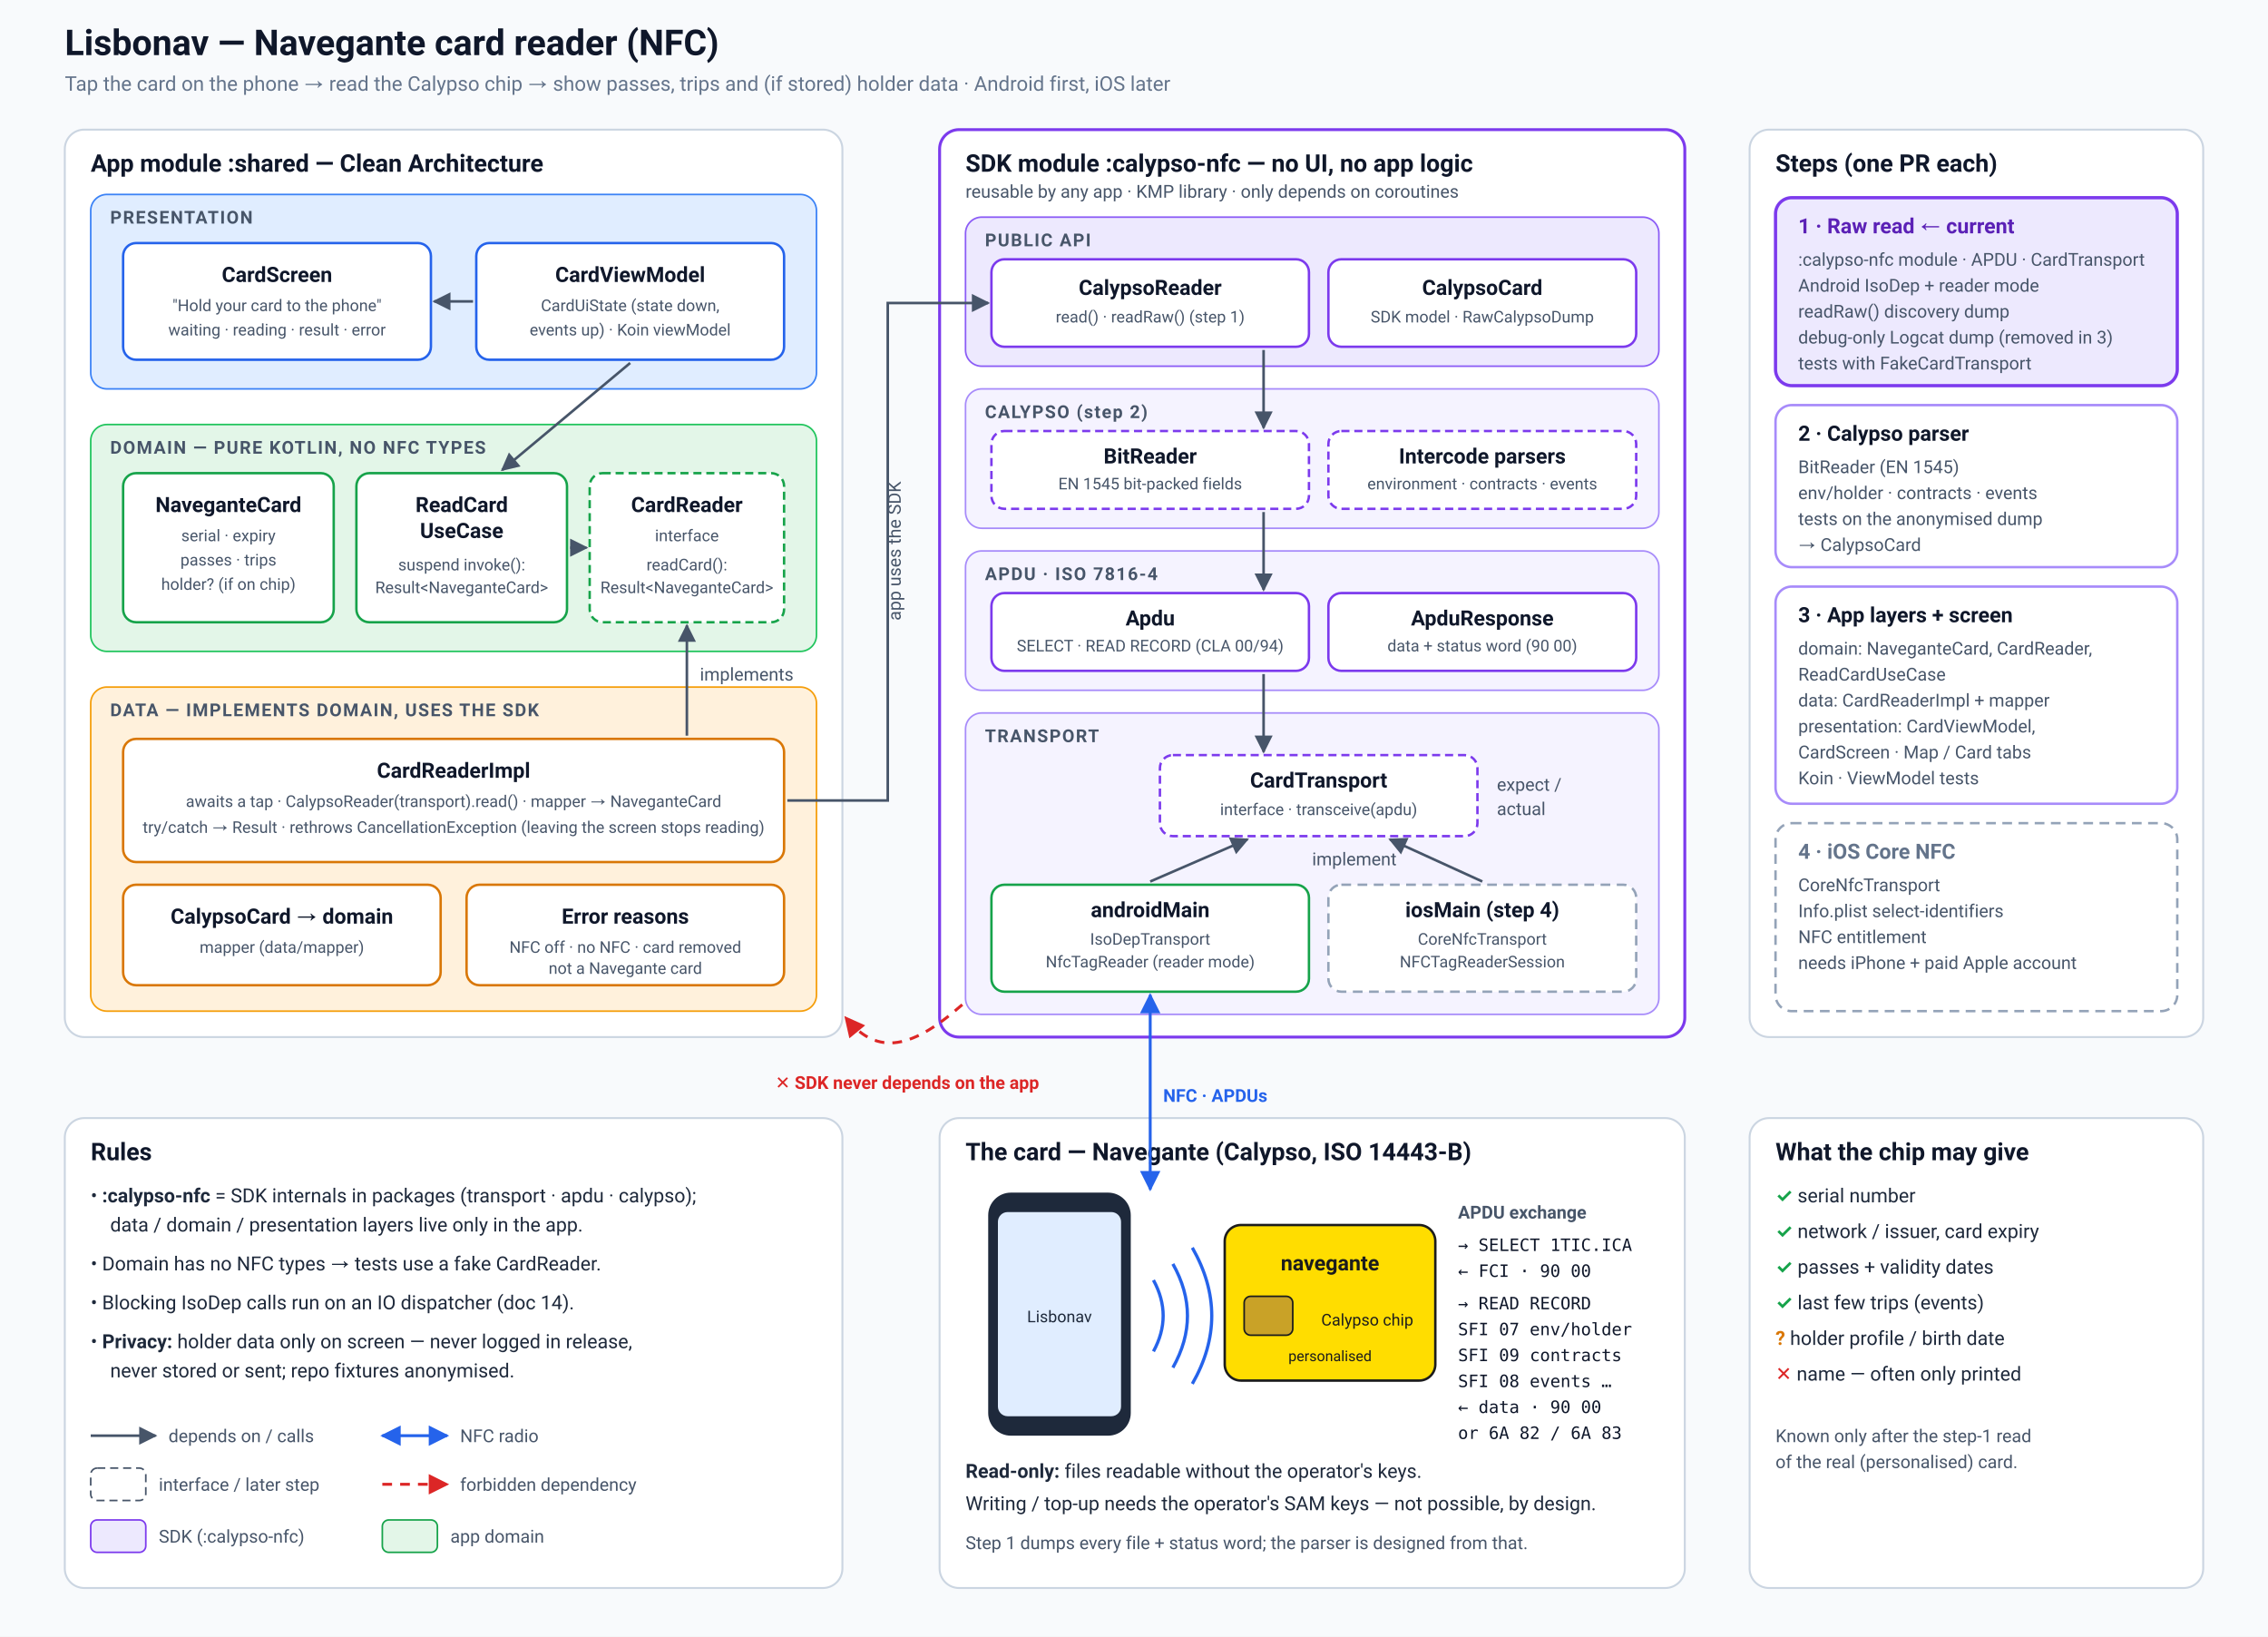
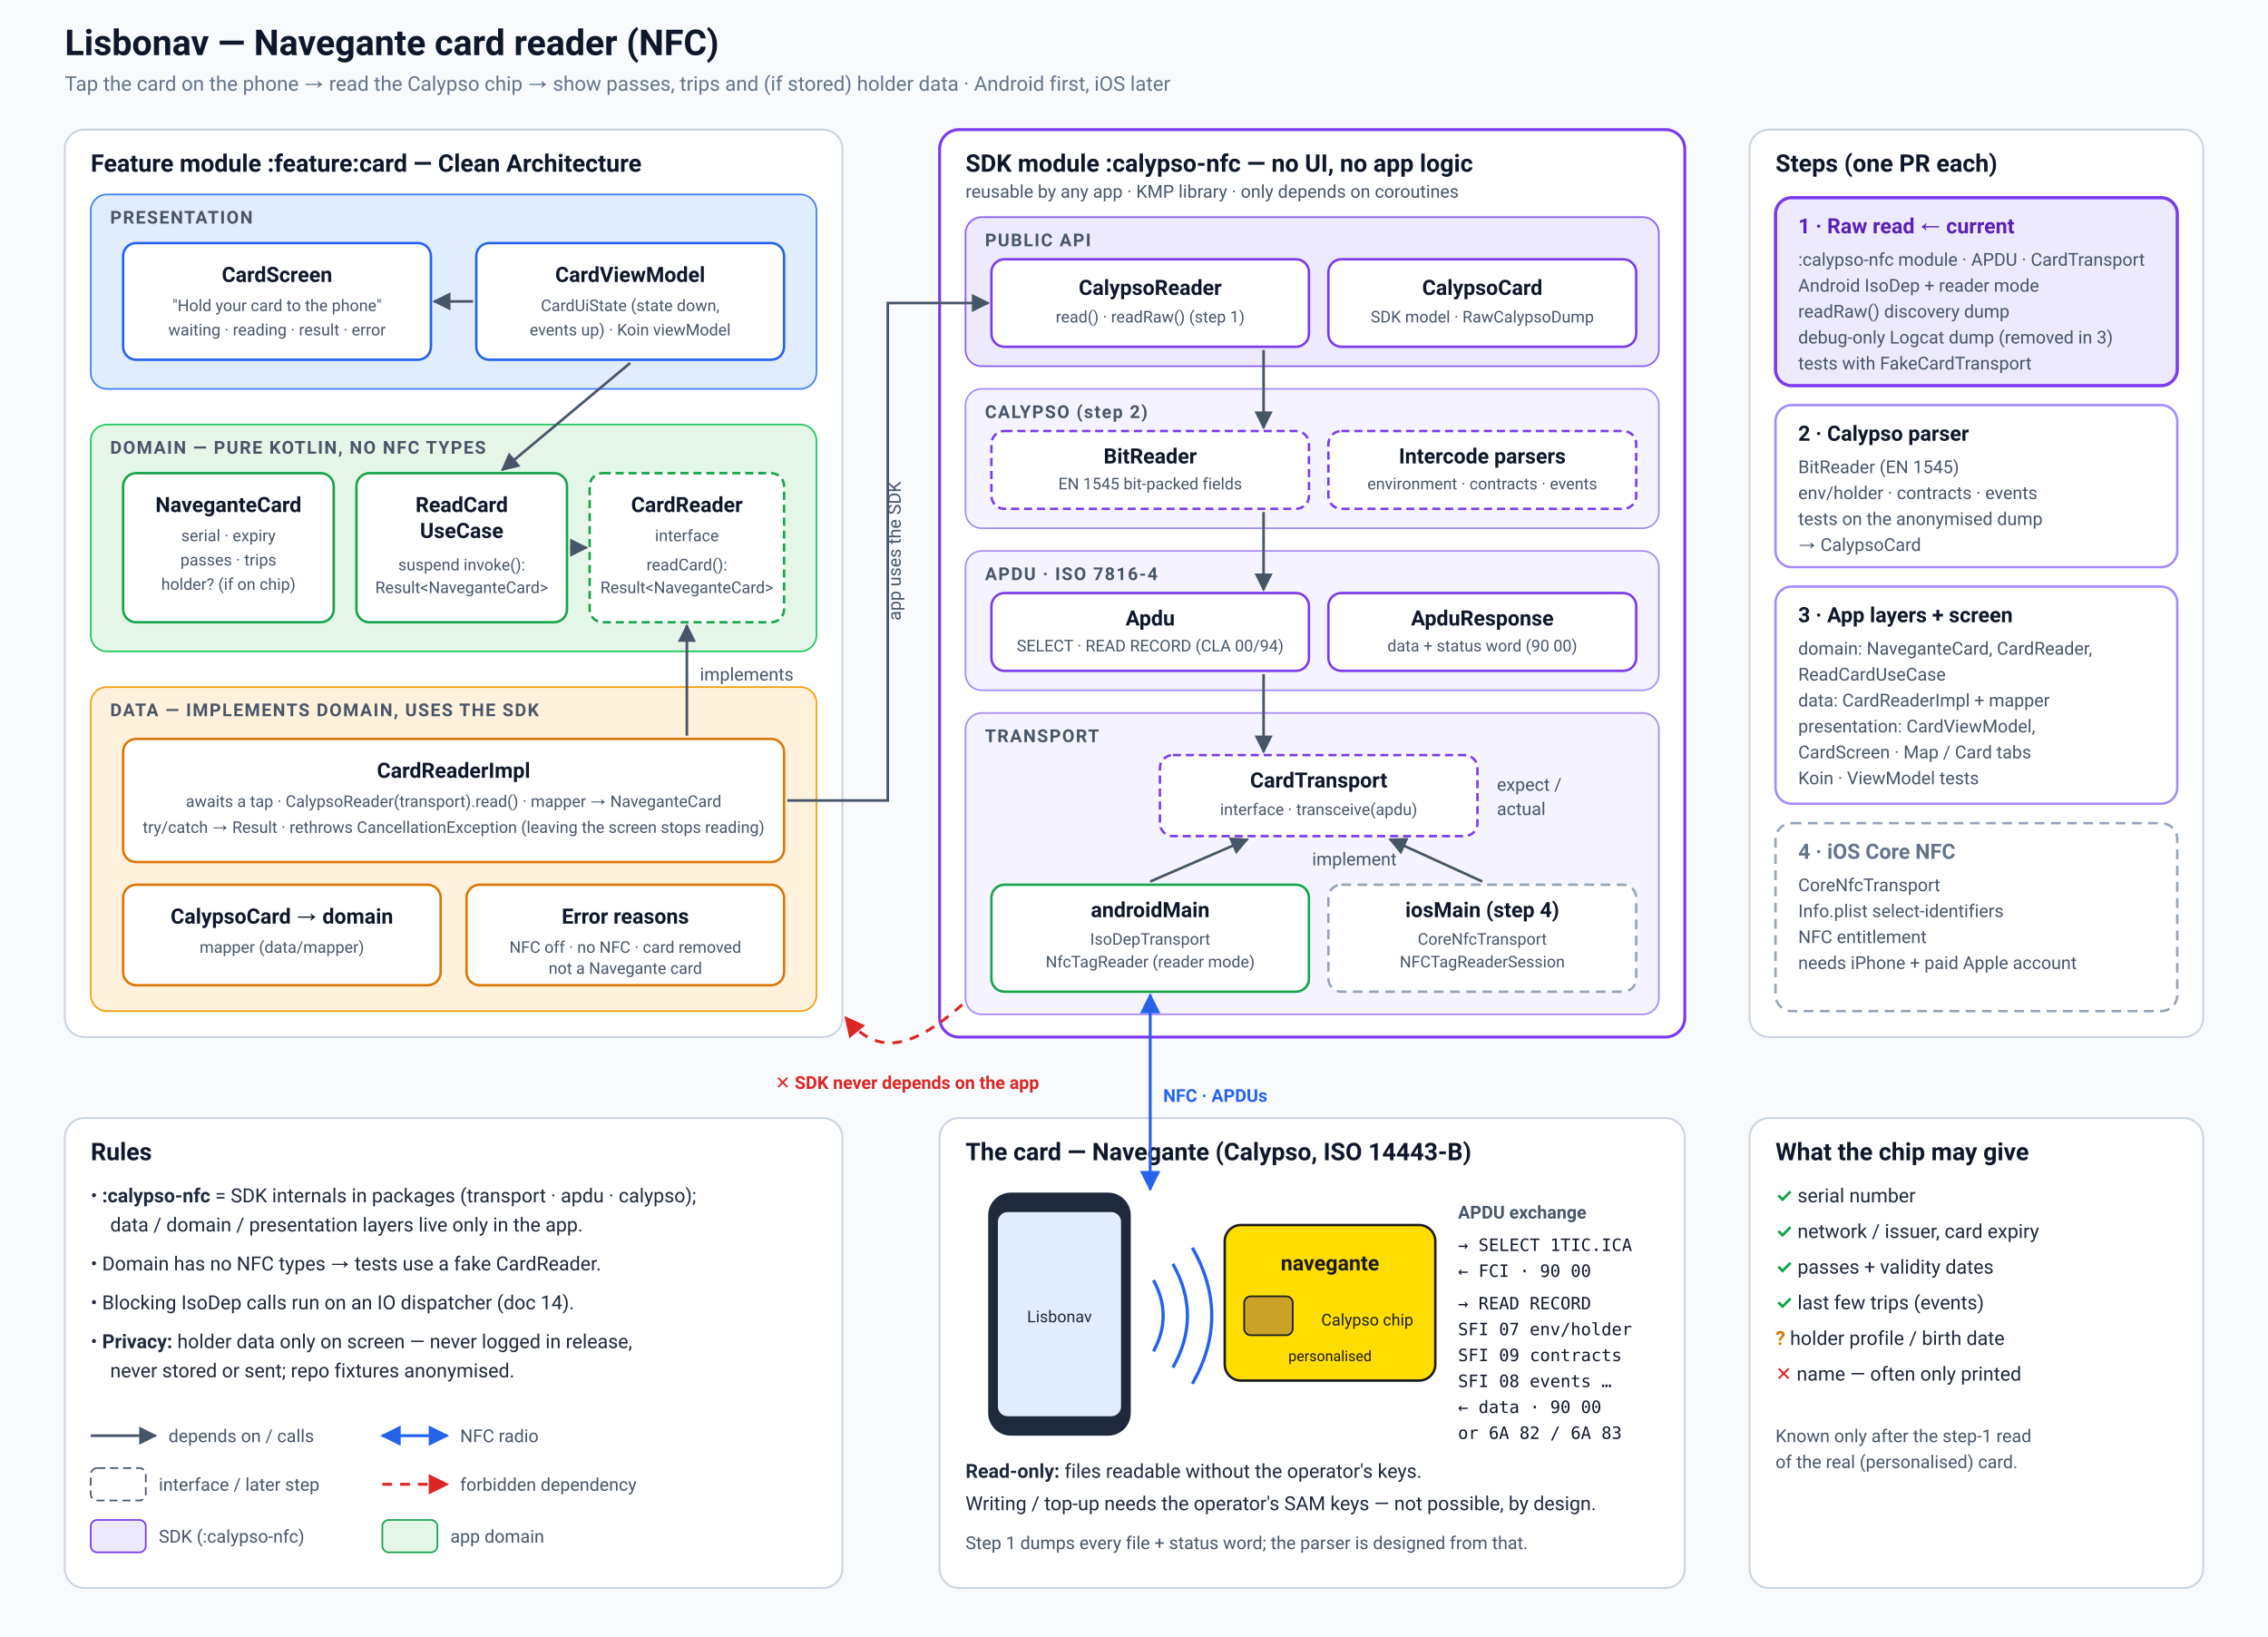
<svg xmlns="http://www.w3.org/2000/svg" viewBox="0 0 1400 1010" width="1400" height="1010" font-family="-apple-system, 'Segoe UI', Roboto, Helvetica, Arial, sans-serif">
  <defs>
    <marker id="arrow" viewBox="0 0 10 10" refX="9" refY="5" markerWidth="7" markerHeight="7" orient="auto-start-reverse">
      <path d="M0,0 L10,5 L0,10 z" fill="#475569" />
    </marker>
    <marker id="arrowBlue" viewBox="0 0 10 10" refX="9" refY="5" markerWidth="7" markerHeight="7" orient="auto-start-reverse">
      <path d="M0,0 L10,5 L0,10 z" fill="#2563EB" />
    </marker>
    <marker id="arrowRed" viewBox="0 0 10 10" refX="9" refY="5" markerWidth="7" markerHeight="7" orient="auto-start-reverse">
      <path d="M0,0 L10,5 L0,10 z" fill="#DC2626" />
    </marker>
    <style>
      .title { font-size: 22px; font-weight: 700; fill: #0F172A; }
      .sub { font-size: 12.5px; fill: #64748B; }
      .panelTitle { font-size: 15px; font-weight: 700; fill: #0F172A; }
      .band { font-size: 11px; font-weight: 700; letter-spacing: 0.8px; fill: #475569; }
      .box { font-size: 13px; font-weight: 700; fill: #0F172A; text-anchor: middle; }
      .boxsub { font-size: 10px; fill: #475569; text-anchor: middle; }
      .small { font-size: 11px; fill: #475569; }
      .note { font-size: 12px; fill: #1E293B; }
      .mono { font-family: Menlo, Consolas, monospace; font-size: 10.5px; fill: #0F172A; }
      .dep { stroke: #475569; stroke-width: 1.6; fill: none; marker-end: url(#arrow); }
      .nfc { stroke: #2563EB; stroke-width: 1.8; fill: none; marker-end: url(#arrowBlue); marker-start: url(#arrowBlue); }
      .panel { fill: #FFFFFF; stroke: #CBD5E1; stroke-width: 1.2; }
      .white { fill: #FFFFFF; stroke-width: 1.5; }
    </style>
  </defs>
  <rect width="1400" height="1010" fill="#F8FAFC" />
  <text x="40" y="34" class="title">Lisbonav — Navegante card reader (NFC)</text>
  <text x="40" y="56" class="sub">Tap the card on the phone → read the Calypso chip → show passes, trips and (if stored) holder data · Android first, iOS later</text>
  <rect x="40" y="80" width="480" height="560" rx="12" class="panel" />
-   <text x="56" y="106" class="panelTitle">App module  :shared  — Clean Architecture</text>
+   <text x="56" y="106" class="panelTitle">Feature module  :feature:card  — Clean Architecture</text>
  <rect x="56" y="120" width="448" height="120" rx="10" fill="#E0EDFF" stroke="#3B82F6" />
  <text x="68" y="138" class="band">PRESENTATION</text>
  <rect x="76" y="150" width="190" height="72" rx="8" class="white" stroke="#2563EB" />
  <text x="171" y="174" class="box">CardScreen</text>
  <text x="171" y="192" class="boxsub">"Hold your card to the phone"</text>
  <text x="171" y="207" class="boxsub">waiting · reading · result · error</text>
  <rect x="294" y="150" width="190" height="72" rx="8" class="white" stroke="#2563EB" />
  <text x="389" y="174" class="box">CardViewModel</text>
  <text x="389" y="192" class="boxsub">CardUiState (state down,</text>
  <text x="389" y="207" class="boxsub">events up) · Koin viewModel</text>
  <path d="M292 186 L268 186" class="dep" />
  <rect x="56" y="262" width="448" height="140" rx="10" fill="#E3F6E8" stroke="#22C55E" />
  <text x="68" y="280" class="band">DOMAIN  —  PURE KOTLIN, NO NFC TYPES</text>
  <rect x="76" y="292" width="130" height="92" rx="8" class="white" stroke="#16A34A" />
  <text x="141" y="316" class="box">NaveganteCard</text>
  <text x="141" y="334" class="boxsub">serial · expiry</text>
  <text x="141" y="349" class="boxsub">passes · trips</text>
  <text x="141" y="364" class="boxsub">holder? (if on chip)</text>
  <rect x="220" y="292" width="130" height="92" rx="8" class="white" stroke="#16A34A" />
  <text x="285" y="316" class="box">ReadCard</text>
  <text x="285" y="332" class="box">UseCase</text>
  <text x="285" y="352" class="boxsub">suspend invoke():</text>
  <text x="285" y="366" class="boxsub">Result&lt;NaveganteCard&gt;</text>
  <rect x="364" y="292" width="120" height="92" rx="8" class="white" stroke="#16A34A" stroke-dasharray="5 3" />
  <text x="424" y="316" class="box">CardReader</text>
  <text x="424" y="334" class="boxsub">interface</text>
  <text x="424" y="352" class="boxsub">readCard():</text>
  <text x="424" y="366" class="boxsub">Result&lt;NaveganteCard&gt;</text>
  <path d="M389 224 L310 290" class="dep" />
  <path d="M352 338 L362 338" class="dep" />
  <rect x="56" y="424" width="448" height="200" rx="10" fill="#FFF1DC" stroke="#F59E0B" />
  <text x="68" y="442" class="band">DATA  —  IMPLEMENTS DOMAIN, USES THE SDK</text>
  <rect x="76" y="456" width="408" height="76" rx="8" class="white" stroke="#D97706" />
  <text x="280" y="480" class="box">CardReaderImpl</text>
  <text x="280" y="498" class="boxsub">awaits a tap · CalypsoReader(transport).read() · mapper → NaveganteCard</text>
  <text x="280" y="514" class="boxsub">try/catch → Result · rethrows CancellationException (leaving the screen stops reading)</text>
  <rect x="76" y="546" width="196" height="62" rx="8" class="white" stroke="#D97706" />
  <text x="174" y="570" class="box">CalypsoCard → domain</text>
  <text x="174" y="588" class="boxsub">mapper (data/mapper)</text>
  <rect x="288" y="546" width="196" height="62" rx="8" class="white" stroke="#D97706" />
  <text x="386" y="570" class="box">Error reasons</text>
  <text x="386" y="588" class="boxsub">NFC off · no NFC · card removed</text>
  <text x="386" y="601" class="boxsub">not a Navegante card</text>
  <path d="M424 454 L424 386" class="dep" />
  <text x="432" y="420" class="small">implements</text>
  <rect x="580" y="80" width="460" height="560" rx="12" fill="#FFFFFF" stroke="#7C3AED" stroke-width="1.8" />
  <text x="596" y="106" class="panelTitle">SDK module  :calypso-nfc  — no UI, no app logic</text>
  <text x="596" y="122" class="small">reusable by any app · KMP library · only depends on coroutines</text>
  <rect x="596" y="134" width="428" height="92" rx="10" fill="#EDE9FE" stroke="#8B5CF6" />
  <text x="608" y="152" class="band">PUBLIC API</text>
  <rect x="612" y="160" width="196" height="54" rx="8" class="white" stroke="#7C3AED" />
  <text x="710" y="182" class="box">CalypsoReader</text>
  <text x="710" y="199" class="boxsub">read() · readRaw() (step 1)</text>
  <rect x="820" y="160" width="190" height="54" rx="8" class="white" stroke="#7C3AED" />
  <text x="915" y="182" class="box">CalypsoCard</text>
  <text x="915" y="199" class="boxsub">SDK model · RawCalypsoDump</text>
  <rect x="596" y="240" width="428" height="86" rx="10" fill="#F5F3FF" stroke="#A78BFA" />
  <text x="608" y="258" class="band">CALYPSO  (step 2)</text>
  <rect x="612" y="266" width="196" height="48" rx="8" class="white" stroke="#7C3AED" stroke-dasharray="5 3" />
  <text x="710" y="286" class="box">BitReader</text>
  <text x="710" y="302" class="boxsub">EN 1545 bit-packed fields</text>
  <rect x="820" y="266" width="190" height="48" rx="8" class="white" stroke="#7C3AED" stroke-dasharray="5 3" />
  <text x="915" y="286" class="box">Intercode parsers</text>
  <text x="915" y="302" class="boxsub">environment · contracts · events</text>
  <rect x="596" y="340" width="428" height="86" rx="10" fill="#F5F3FF" stroke="#A78BFA" />
  <text x="608" y="358" class="band">APDU · ISO 7816-4</text>
  <rect x="612" y="366" width="196" height="48" rx="8" class="white" stroke="#7C3AED" />
  <text x="710" y="386" class="box">Apdu</text>
  <text x="710" y="402" class="boxsub">SELECT · READ RECORD (CLA 00/94)</text>
  <rect x="820" y="366" width="190" height="48" rx="8" class="white" stroke="#7C3AED" />
  <text x="915" y="386" class="box">ApduResponse</text>
  <text x="915" y="402" class="boxsub">data + status word (90 00)</text>
  <rect x="596" y="440" width="428" height="186" rx="10" fill="#F5F3FF" stroke="#A78BFA" />
  <text x="608" y="458" class="band">TRANSPORT</text>
  <text x="924" y="488" class="small">expect /</text>
  <text x="924" y="503" class="small">actual</text>
  <rect x="716" y="466" width="196" height="50" rx="8" class="white" stroke="#7C3AED" stroke-dasharray="5 3" />
  <text x="814" y="486" class="box">CardTransport</text>
  <text x="814" y="503" class="boxsub">interface · transceive(apdu)</text>
  <rect x="612" y="546" width="196" height="66" rx="8" class="white" stroke="#16A34A" />
  <text x="710" y="566" class="box">androidMain</text>
  <text x="710" y="583" class="boxsub">IsoDepTransport</text>
  <text x="710" y="597" class="boxsub">NfcTagReader (reader mode)</text>
  <rect x="820" y="546" width="190" height="66" rx="8" fill="#FFFFFF" stroke="#94A3B8" stroke-width="1.5" stroke-dasharray="6 4" />
  <text x="915" y="566" class="box" fill="#64748B">iosMain  (step 4)</text>
  <text x="915" y="583" class="boxsub">CoreNfcTransport</text>
  <text x="915" y="597" class="boxsub">NFCTagReaderSession</text>
  <path d="M710 544 L770 518" class="dep" />
  <path d="M915 544 L858 518" class="dep" />
  <text x="836" y="534" class="small" text-anchor="middle">implement</text>
  <path d="M780 216 L780 264" class="dep" />
  <path d="M780 316 L780 364" class="dep" />
  <path d="M780 416 L780 464" class="dep" />
  <path d="M486 494 H548 V187 H610" class="dep" stroke-width="2" />
  <text x="556" y="340" class="small" transform="rotate(-90 556 340)" text-anchor="middle">app uses the SDK</text>
  <path d="M594 620 C560 650 540 650 522 628" stroke="#DC2626" stroke-width="1.8" stroke-dasharray="6 5" fill="none" marker-end="url(#arrowRed)" />
  <text x="560" y="672" font-size="11" font-weight="700" fill="#DC2626" text-anchor="middle">✕ SDK never depends on the app</text>
  <rect x="580" y="690" width="460" height="290" rx="12" class="panel" />
  <text x="596" y="716" class="panelTitle">The card — Navegante (Calypso, ISO 14443-B)</text>
  <rect x="610" y="736" width="88" height="150" rx="14" fill="#1E293B" />
  <rect x="616" y="748" width="76" height="126" rx="6" fill="#E0EDFF" />
  <text x="654" y="816" font-size="10" fill="#1E293B" text-anchor="middle">Lisbonav</text>
  <path d="M712 790 q12 22 0 44" stroke="#2563EB" stroke-width="2" fill="none" />
  <path d="M724 780 q18 32 0 64" stroke="#2563EB" stroke-width="2" fill="none" />
  <path d="M736 770 q24 42 0 84" stroke="#2563EB" stroke-width="2" fill="none" />
  <rect x="756" y="756" width="130" height="96" rx="10" fill="#FFDD00" stroke="#1C1C1C" stroke-width="1.5" />
  <text x="821" y="784" font-size="13" font-weight="700" fill="#1C1C1C" text-anchor="middle">navegante</text>
  <rect x="768" y="800" width="30" height="24" rx="4" fill="#C9A227" stroke="#1C1C1C" />
  <text x="844" y="818" font-size="10" fill="#1C1C1C" text-anchor="middle">Calypso chip</text>
  <text x="821" y="840" font-size="9" fill="#1C1C1C" text-anchor="middle">personalised</text>
  <text x="900" y="752" class="small" font-weight="700">APDU exchange</text>
  <text x="900" y="772" class="mono">→ SELECT 1TIC.ICA</text>
  <text x="900" y="788" class="mono">← FCI · 90 00</text>
  <text x="900" y="808" class="mono">→ READ RECORD</text>
  <text x="900" y="824" class="mono">  SFI 07 env/holder</text>
  <text x="900" y="840" class="mono">  SFI 09 contracts</text>
  <text x="900" y="856" class="mono">  SFI 08 events …</text>
  <text x="900" y="872" class="mono">← data · 90 00</text>
  <text x="900" y="888" class="mono">  or 6A 82 / 6A 83</text>
  <text x="596" y="912" class="note">
    <tspan font-weight="700">Read-only:</tspan> files readable without the operator's keys.</text>
  <text x="596" y="932" class="note">Writing / top-up needs the operator's SAM keys — not possible, by design.</text>
  <text x="596" y="956" class="small">Step 1 dumps every file + status word; the parser is designed from that.</text>
  <path d="M710 614 L710 734" class="nfc" />
  <text x="718" y="680" font-size="11" font-weight="700" fill="#2563EB">NFC · APDUs</text>
  <rect x="1080" y="80" width="280" height="560" rx="12" class="panel" />
  <text x="1096" y="106" class="panelTitle">Steps (one PR each)</text>
  <rect x="1096" y="122" width="248" height="116" rx="10" fill="#EDE9FE" stroke="#7C3AED" stroke-width="2" />
  <text x="1110" y="144" font-size="13" font-weight="700" fill="#5B21B6">1 · Raw read  ← current</text>
  <text x="1110" y="164" class="small">:calypso-nfc module · APDU · CardTransport</text>
  <text x="1110" y="180" class="small">Android IsoDep + reader mode</text>
  <text x="1110" y="196" class="small">readRaw() discovery dump</text>
  <text x="1110" y="212" class="small">debug-only Logcat dump (removed in 3)</text>
  <text x="1110" y="228" class="small">tests with FakeCardTransport</text>
  <rect x="1096" y="250" width="248" height="100" rx="10" fill="#FFFFFF" stroke="#A78BFA" stroke-width="1.5" />
  <text x="1110" y="272" font-size="13" font-weight="700" fill="#0F172A">2 · Calypso parser</text>
  <text x="1110" y="292" class="small">BitReader (EN 1545)</text>
  <text x="1110" y="308" class="small">env/holder · contracts · events</text>
  <text x="1110" y="324" class="small">tests on the anonymised dump</text>
  <text x="1110" y="340" class="small">→ CalypsoCard</text>
  <rect x="1096" y="362" width="248" height="134" rx="10" fill="#FFFFFF" stroke="#A78BFA" stroke-width="1.5" />
  <text x="1110" y="384" font-size="13" font-weight="700" fill="#0F172A">3 · App layers + screen</text>
  <text x="1110" y="404" class="small">domain: NaveganteCard, CardReader,</text>
  <text x="1110" y="420" class="small">  ReadCardUseCase</text>
  <text x="1110" y="436" class="small">data: CardReaderImpl + mapper</text>
  <text x="1110" y="452" class="small">presentation: CardViewModel,</text>
  <text x="1110" y="468" class="small">  CardScreen · Map / Card tabs</text>
  <text x="1110" y="484" class="small">Koin · ViewModel tests</text>
  <rect x="1096" y="508" width="248" height="116" rx="10" fill="#FFFFFF" stroke="#94A3B8" stroke-width="1.5" stroke-dasharray="6 4" />
  <text x="1110" y="530" font-size="13" font-weight="700" fill="#64748B">4 · iOS Core NFC</text>
  <text x="1110" y="550" class="small">CoreNfcTransport</text>
  <text x="1110" y="566" class="small">Info.plist select-identifiers</text>
  <text x="1110" y="582" class="small">NFC entitlement</text>
  <text x="1110" y="598" class="small">needs iPhone + paid Apple account</text>
  <rect x="40" y="690" width="480" height="290" rx="12" class="panel" />
  <text x="56" y="716" class="panelTitle">Rules</text>
  <text x="56" y="742" class="note">• <tspan font-weight="700">:calypso-nfc</tspan> = SDK internals in packages (transport · apdu · calypso);</text>
  <text x="68" y="760" class="note">data / domain / presentation layers live only in the app.</text>
  <text x="56" y="784" class="note">• Domain has no NFC types → tests use a fake CardReader.</text>
  <text x="56" y="808" class="note">• Blocking IsoDep calls run on an IO dispatcher (doc 14).</text>
  <text x="56" y="832" class="note">• <tspan font-weight="700">Privacy:</tspan> holder data only on screen — never logged in release,</text>
  <text x="68" y="850" class="note">never stored or sent; repo fixtures anonymised.</text>
  <line x1="56" y1="886" x2="96" y2="886" class="dep" />
  <text x="104" y="890" class="small">depends on / calls</text>
  <line x1="236" y1="886" x2="276" y2="886" class="nfc" />
  <text x="284" y="890" class="small">NFC radio</text>
  <rect x="56" y="906" width="34" height="20" rx="4" fill="#FFFFFF" stroke="#475569" stroke-dasharray="5 3" />
  <text x="98" y="920" class="small">interface / later step</text>
  <line x1="236" y1="916" x2="276" y2="916" stroke="#DC2626" stroke-width="1.8" stroke-dasharray="6 5" marker-end="url(#arrowRed)" />
  <text x="284" y="920" class="small">forbidden dependency</text>
  <rect x="56" y="938" width="34" height="20" rx="4" fill="#EDE9FE" stroke="#7C3AED" />
  <text x="98" y="952" class="small">SDK (:calypso-nfc)</text>
  <rect x="236" y="938" width="34" height="20" rx="4" fill="#E3F6E8" stroke="#16A34A" />
  <text x="278" y="952" class="small">app domain</text>
  <rect x="1080" y="690" width="280" height="290" rx="12" class="panel" />
  <text x="1096" y="716" class="panelTitle">What the chip may give</text>
  <text x="1096" y="742" class="note">
    <tspan fill="#16A34A" font-weight="700">✓</tspan> serial number</text>
  <text x="1096" y="764" class="note">
    <tspan fill="#16A34A" font-weight="700">✓</tspan> network / issuer, card expiry</text>
  <text x="1096" y="786" class="note">
    <tspan fill="#16A34A" font-weight="700">✓</tspan> passes + validity dates</text>
  <text x="1096" y="808" class="note">
    <tspan fill="#16A34A" font-weight="700">✓</tspan> last few trips (events)</text>
  <text x="1096" y="830" class="note">
    <tspan fill="#D97706" font-weight="700">?</tspan> holder profile / birth date</text>
  <text x="1096" y="852" class="note">
    <tspan fill="#DC2626" font-weight="700">✕</tspan> name — often only printed</text>
  <text x="1096" y="890" class="small">Known only after the step-1 read</text>
  <text x="1096" y="906" class="small">of the real (personalised) card.</text>
</svg>
